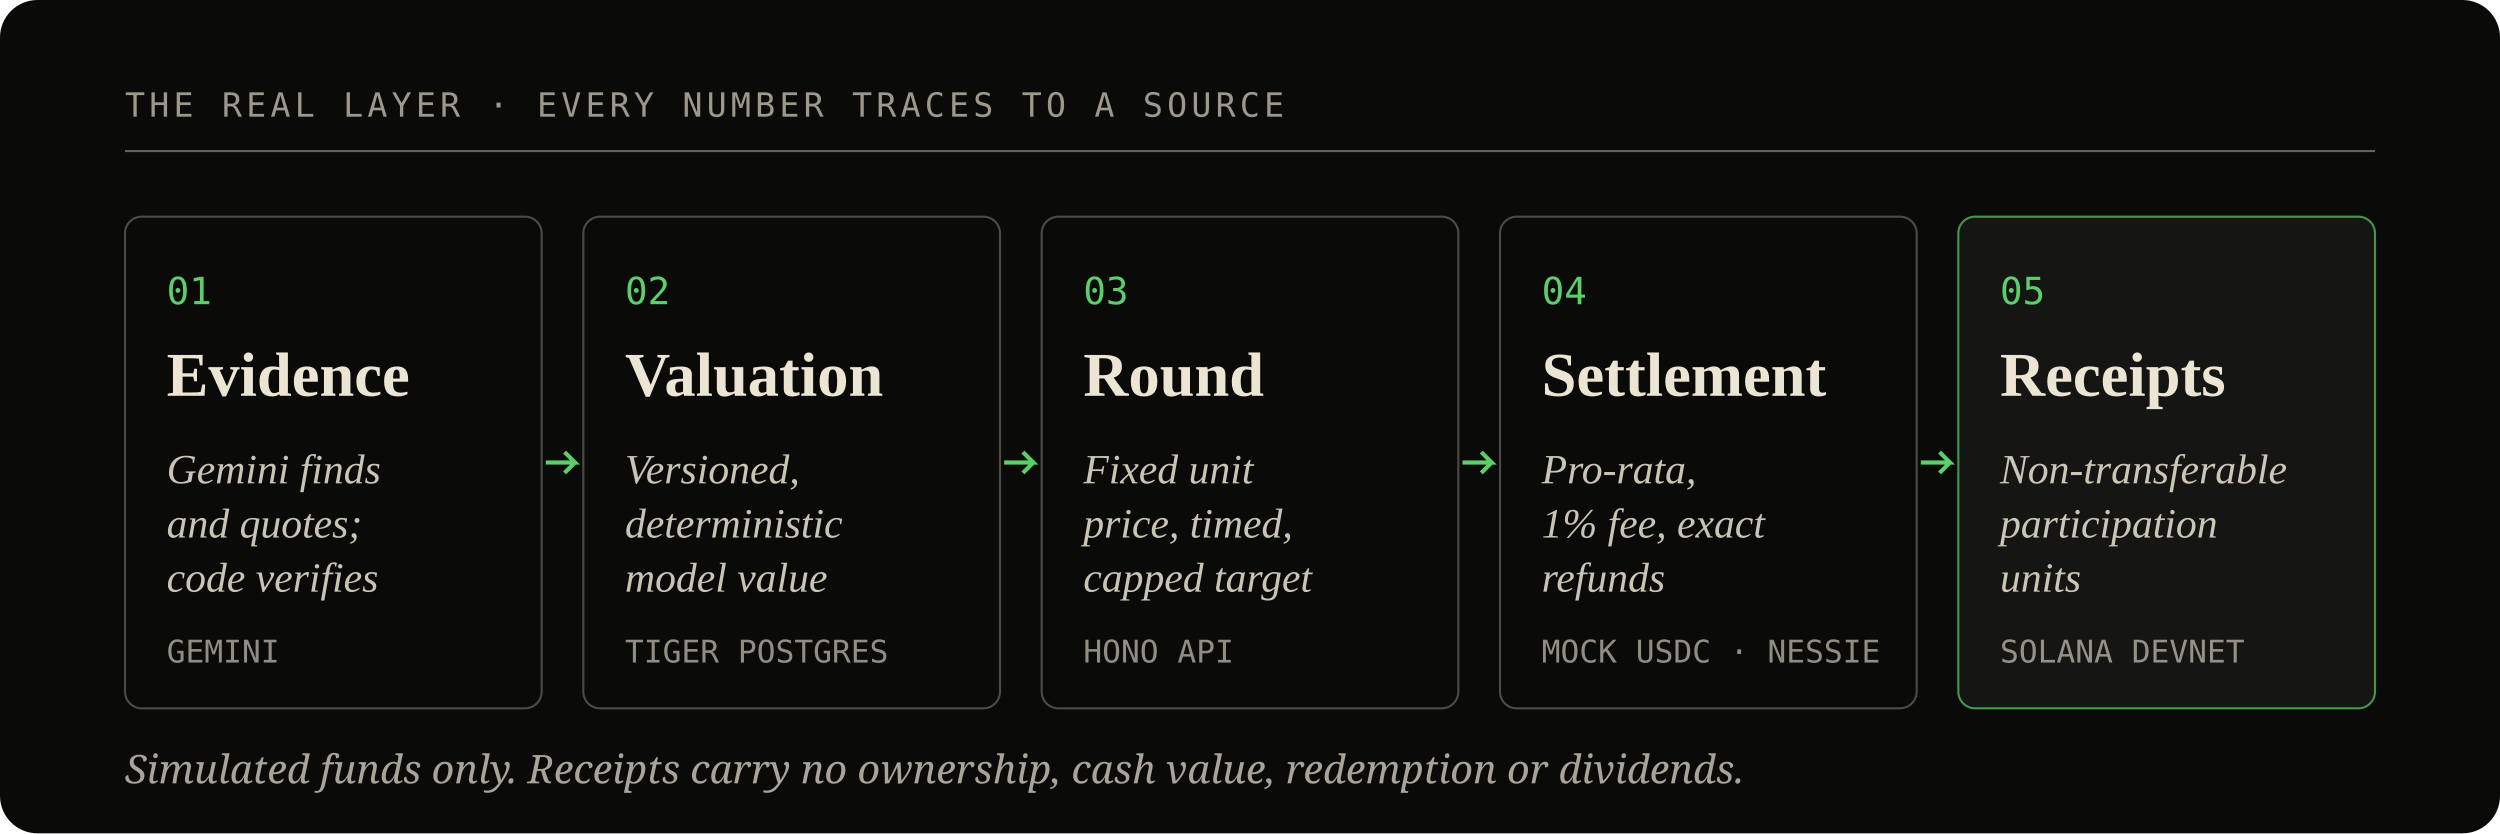
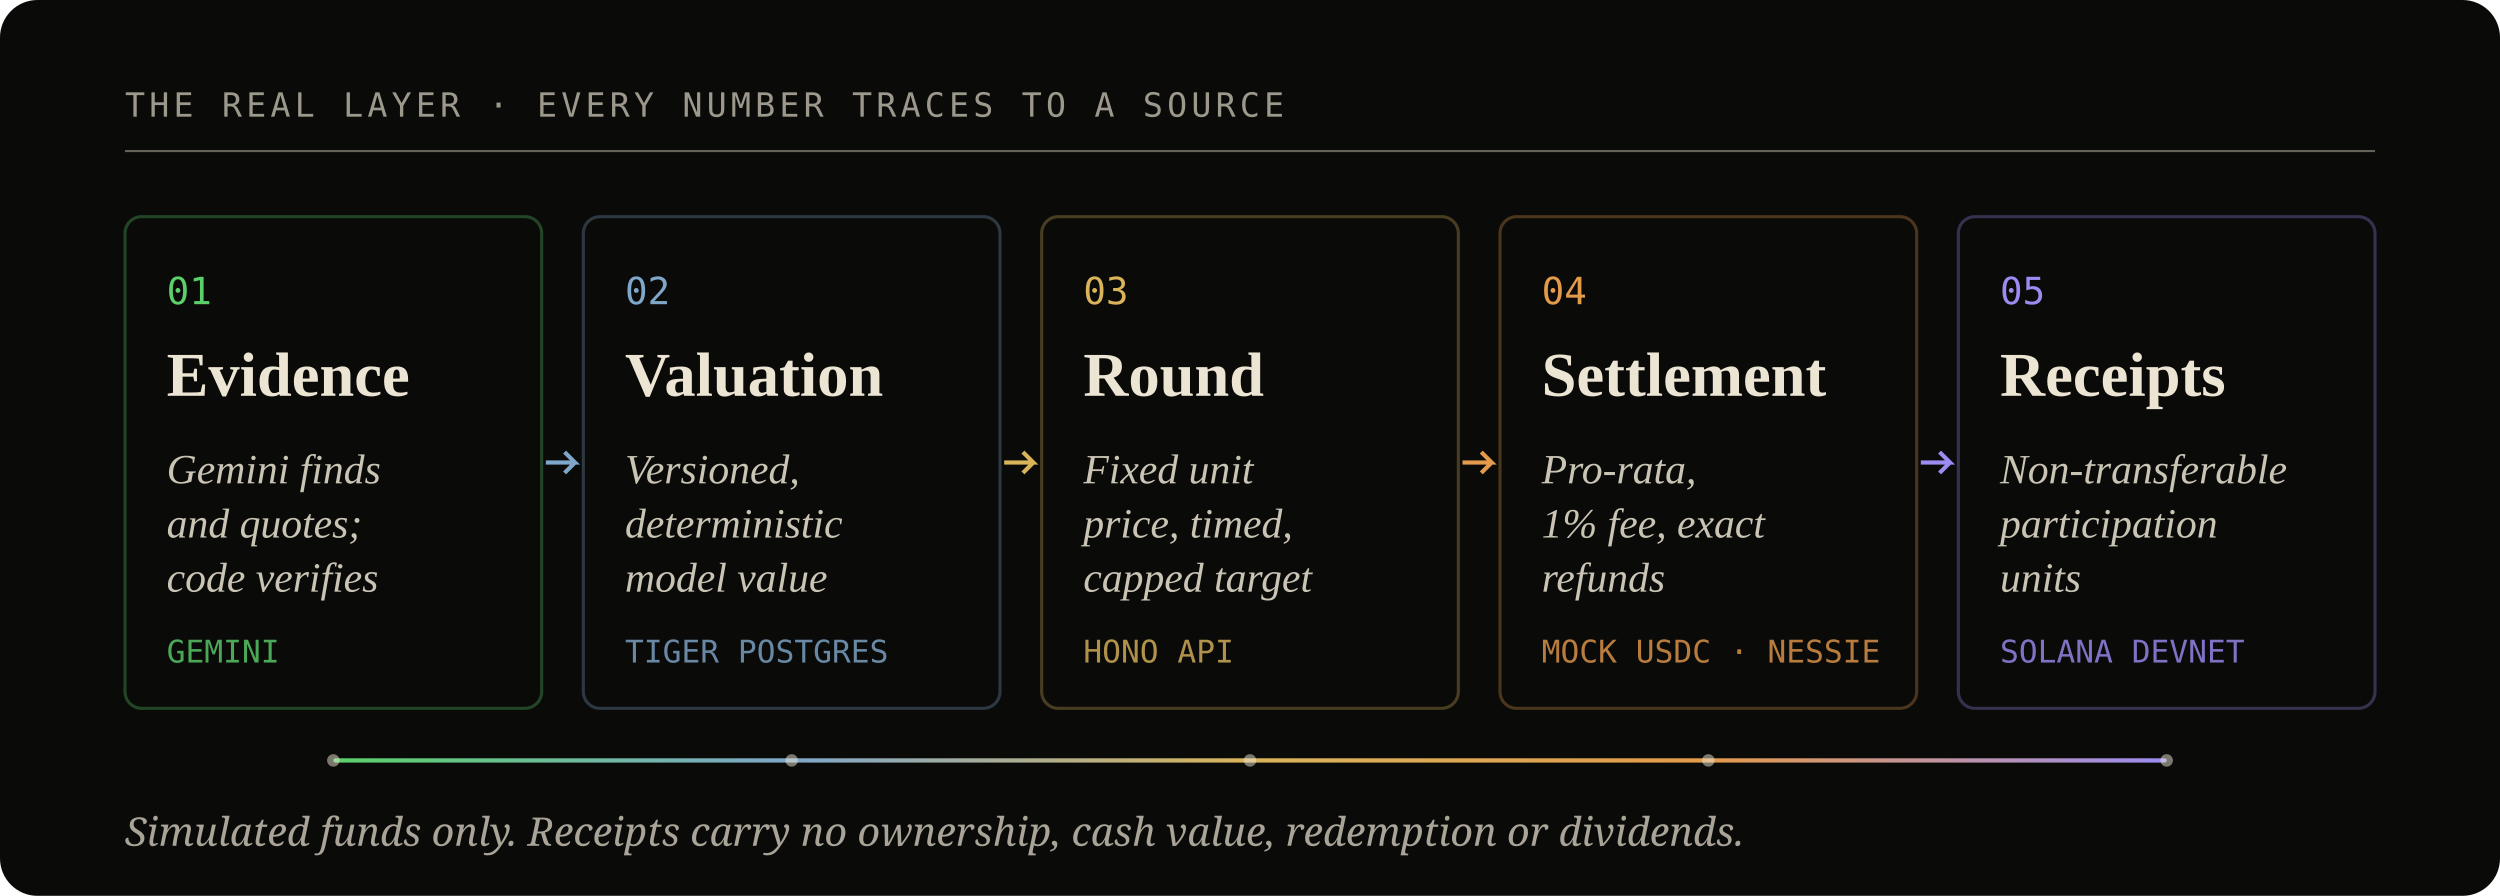
- <svg xmlns="http://www.w3.org/2000/svg" viewBox="0 0 1200 400" role="img" aria-labelledby="t d">
-   <rect width="1200" height="400" rx="18" fill="#0A0A09" />
+ <svg xmlns="http://www.w3.org/2000/svg" viewBox="0 0 1200 430" role="img" aria-labelledby="t d">
+   <style>
+     /* One 7.5 s cycle: a packet travels the rail and each card lights in its own color as the packet passes. */
+     .card{animation:card 7.5s ease-in-out infinite}
+     @keyframes card{0%,26%,100%{stroke-opacity:.3;fill-opacity:0}6%,18%{stroke-opacity:1;fill-opacity:.1}}
+     .num{animation:num 7.5s ease-in-out infinite}
+     @keyframes num{0%,26%,100%{opacity:.7}6%,18%{opacity:1}}
+     .arw{animation:arw 7.5s ease-in-out infinite}
+     @keyframes arw{0%,26%,100%{opacity:.4;transform:none}8%,18%{opacity:1;transform:translateX(3px)}}
+     .c1{animation-delay:.3s}.c2{animation-delay:1.8s}.c3{animation-delay:3.3s}.c4{animation-delay:4.8s}.c5{animation-delay:6.3s}
+     .a1{animation-delay:1.2s}.a2{animation-delay:2.7s}.a3{animation-delay:4.2s}.a4{animation-delay:5.7s}
+     .packet{animation:packet 7.5s cubic-bezier(.6,0,.4,1) infinite}
+     @keyframes packet{
+       0%{transform:translateX(0);opacity:0;fill:#5BD06A}
+       6%{opacity:1}
+       12%{transform:translateX(0);fill:#5BD06A}
+       32%{transform:translateX(220px);fill:#7FA7C9}
+       52%{transform:translateX(440px);fill:#D9B45A}
+       72%{transform:translateX(660px);fill:#E39A4B}
+       92%{transform:translateX(880px);fill:#9C8CF2;opacity:1}
+       100%{transform:translateX(880px);fill:#9C8CF2;opacity:0}}
+     .trail{animation:trail 7.5s cubic-bezier(.6,0,.4,1) infinite}
+     @keyframes trail{0%,12%{transform:scaleX(0)}92%{transform:scaleX(1);opacity:1}100%{transform:scaleX(1);opacity:0}}
+     @media (prefers-reduced-motion: reduce){*{animation:none!important}}
+   </style>
+   <defs>
+     <linearGradient id="rail" x1="160" x2="1040" gradientUnits="userSpaceOnUse">
+       <stop offset="0" stop-color="#5BD06A" />
+       <stop offset=".25" stop-color="#7FA7C9" />
+       <stop offset=".5" stop-color="#D9B45A" />
+       <stop offset=".75" stop-color="#E39A4B" />
+       <stop offset="1" stop-color="#9C8CF2" />
+     </linearGradient>
+     <radialGradient id="halo">
+       <stop offset="0" stop-color="#fff" stop-opacity=".5" />
+       <stop offset="1" stop-color="#fff" stop-opacity="0" />
+     </radialGradient>
+   </defs>
+   <rect width="1200" height="430" rx="18" fill="#0A0A09" />
  <g font-family="ui-monospace, SFMono-Regular, Menlo, Consolas, monospace" font-size="16" letter-spacing="2" fill="#ECE5D3" opacity=".65">
    <text x="60" y="56">THE REAL LAYER · EVERY NUMBER TRACES TO A SOURCE</text>
  </g>
  <rect x="60" y="72" width="1080" height="1" fill="#ECE5D3" opacity=".4" />
  <g font-family="Georgia, 'Times New Roman', Times, serif" fill="#ECE5D3">
    <g>
-       <rect x="60" y="104" width="200" height="236" rx="8" fill="none" stroke="#ECE5D3" stroke-opacity=".3" />
-       <text x="80" y="146" font-family="ui-monospace, Menlo, monospace" font-size="18" fill="#5BD06A">01</text>
+       <rect class="card c1" x="60" y="104" width="200" height="236" rx="8" fill="#5BD06A" fill-opacity="0" stroke="#5BD06A" stroke-opacity=".3" stroke-width="1.5" />
+       <text class="num c1" x="80" y="146" font-family="ui-monospace, Menlo, monospace" font-size="18" fill="#5BD06A">01</text>
      <text x="80" y="190" font-size="30" font-weight="700">Evidence</text>
      <text x="80" y="232" font-size="20" font-style="italic" opacity=".85">Gemini finds</text>
      <text x="80" y="258" font-size="20" font-style="italic" opacity=".85">and quotes;</text>
      <text x="80" y="284" font-size="20" font-style="italic" opacity=".85">code verifies</text>
-       <text x="80" y="318" font-family="ui-monospace, Menlo, monospace" font-size="15" opacity=".6">GEMINI</text>
+       <text x="80" y="318" font-family="ui-monospace, Menlo, monospace" font-size="15" fill="#5BD06A" opacity=".8">GEMINI</text>
    </g>
    <g>
-       <rect x="280" y="104" width="200" height="236" rx="8" fill="none" stroke="#ECE5D3" stroke-opacity=".3" />
-       <text x="300" y="146" font-family="ui-monospace, Menlo, monospace" font-size="18" fill="#5BD06A">02</text>
+       <rect class="card c2" x="280" y="104" width="200" height="236" rx="8" fill="#7FA7C9" fill-opacity="0" stroke="#7FA7C9" stroke-opacity=".3" stroke-width="1.5" />
+       <text class="num c2" x="300" y="146" font-family="ui-monospace, Menlo, monospace" font-size="18" fill="#7FA7C9">02</text>
      <text x="300" y="190" font-size="30" font-weight="700">Valuation</text>
      <text x="300" y="232" font-size="20" font-style="italic" opacity=".85">Versioned,</text>
      <text x="300" y="258" font-size="20" font-style="italic" opacity=".85">deterministic</text>
      <text x="300" y="284" font-size="20" font-style="italic" opacity=".85">model value</text>
-       <text x="300" y="318" font-family="ui-monospace, Menlo, monospace" font-size="15" opacity=".6">TIGER POSTGRES</text>
+       <text x="300" y="318" font-family="ui-monospace, Menlo, monospace" font-size="15" fill="#7FA7C9" opacity=".8">TIGER POSTGRES</text>
    </g>
    <g>
-       <rect x="500" y="104" width="200" height="236" rx="8" fill="none" stroke="#ECE5D3" stroke-opacity=".3" />
-       <text x="520" y="146" font-family="ui-monospace, Menlo, monospace" font-size="18" fill="#5BD06A">03</text>
+       <rect class="card c3" x="500" y="104" width="200" height="236" rx="8" fill="#D9B45A" fill-opacity="0" stroke="#D9B45A" stroke-opacity=".3" stroke-width="1.5" />
+       <text class="num c3" x="520" y="146" font-family="ui-monospace, Menlo, monospace" font-size="18" fill="#D9B45A">03</text>
      <text x="520" y="190" font-size="30" font-weight="700">Round</text>
      <text x="520" y="232" font-size="20" font-style="italic" opacity=".85">Fixed unit</text>
      <text x="520" y="258" font-size="20" font-style="italic" opacity=".85">price, timed,</text>
      <text x="520" y="284" font-size="20" font-style="italic" opacity=".85">capped target</text>
-       <text x="520" y="318" font-family="ui-monospace, Menlo, monospace" font-size="15" opacity=".6">HONO API</text>
+       <text x="520" y="318" font-family="ui-monospace, Menlo, monospace" font-size="15" fill="#D9B45A" opacity=".8">HONO API</text>
    </g>
    <g>
-       <rect x="720" y="104" width="200" height="236" rx="8" fill="none" stroke="#ECE5D3" stroke-opacity=".3" />
-       <text x="740" y="146" font-family="ui-monospace, Menlo, monospace" font-size="18" fill="#5BD06A">04</text>
+       <rect class="card c4" x="720" y="104" width="200" height="236" rx="8" fill="#E39A4B" fill-opacity="0" stroke="#E39A4B" stroke-opacity=".3" stroke-width="1.5" />
+       <text class="num c4" x="740" y="146" font-family="ui-monospace, Menlo, monospace" font-size="18" fill="#E39A4B">04</text>
      <text x="740" y="190" font-size="30" font-weight="700">Settlement</text>
      <text x="740" y="232" font-size="20" font-style="italic" opacity=".85">Pro-rata,</text>
      <text x="740" y="258" font-size="20" font-style="italic" opacity=".85">1% fee, exact</text>
      <text x="740" y="284" font-size="20" font-style="italic" opacity=".85">refunds</text>
-       <text x="740" y="318" font-family="ui-monospace, Menlo, monospace" font-size="15" opacity=".6">MOCK USDC · NESSIE</text>
+       <text x="740" y="318" font-family="ui-monospace, Menlo, monospace" font-size="15" fill="#E39A4B" opacity=".8">MOCK USDC · NESSIE</text>
    </g>
    <g>
-       <rect x="940" y="104" width="200" height="236" rx="8" fill="#ECE5D3" fill-opacity=".05" stroke="#5BD06A" stroke-opacity=".7" />
-       <text x="960" y="146" font-family="ui-monospace, Menlo, monospace" font-size="18" fill="#5BD06A">05</text>
+       <rect class="card c5" x="940" y="104" width="200" height="236" rx="8" fill="#9C8CF2" fill-opacity="0" stroke="#9C8CF2" stroke-opacity=".3" stroke-width="1.5" />
+       <text class="num c5" x="960" y="146" font-family="ui-monospace, Menlo, monospace" font-size="18" fill="#9C8CF2">05</text>
      <text x="960" y="190" font-size="30" font-weight="700">Receipts</text>
      <text x="960" y="232" font-size="20" font-style="italic" opacity=".85">Non-transferable</text>
      <text x="960" y="258" font-size="20" font-style="italic" opacity=".85">participation</text>
      <text x="960" y="284" font-size="20" font-style="italic" opacity=".85">units</text>
-       <text x="960" y="318" font-family="ui-monospace, Menlo, monospace" font-size="15" opacity=".6">SOLANA DEVNET</text>
+       <text x="960" y="318" font-family="ui-monospace, Menlo, monospace" font-size="15" fill="#9C8CF2" opacity=".8">SOLANA DEVNET</text>
    </g>
  </g>
-   <g fill="#5BD06A">
-     <path d="M262 222 l14 0 l-5 -5 M276 222 l-5 5" stroke="#5BD06A" stroke-width="2" fill="none" />
-     <path d="M482 222 l14 0 l-5 -5 M496 222 l-5 5" stroke="#5BD06A" stroke-width="2" fill="none" />
-     <path d="M702 222 l14 0 l-5 -5 M716 222 l-5 5" stroke="#5BD06A" stroke-width="2" fill="none" />
-     <path d="M922 222 l14 0 l-5 -5 M936 222 l-5 5" stroke="#5BD06A" stroke-width="2" fill="none" />
+   <g fill="none" stroke-width="2">
+     <path class="arw a1" d="M262 222 l14 0 l-5 -5 M276 222 l-5 5" stroke="#7FA7C9" />
+     <path class="arw a2" d="M482 222 l14 0 l-5 -5 M496 222 l-5 5" stroke="#D9B45A" />
+     <path class="arw a3" d="M702 222 l14 0 l-5 -5 M716 222 l-5 5" stroke="#E39A4B" />
+     <path class="arw a4" d="M922 222 l14 0 l-5 -5 M936 222 l-5 5" stroke="#9C8CF2" />
  </g>
-   <text x="60" y="376" font-family="Georgia, serif" font-style="italic" font-size="19" fill="#ECE5D3" opacity=".7">Simulated funds only. Receipts carry no ownership, cash value, redemption or dividends.</text>
+   <rect x="160" y="364" width="880" height="2" rx="1" fill="url(#rail)" opacity=".25" />
+   <rect class="trail" x="160" y="364" width="880" height="2" rx="1" fill="url(#rail)" style="transform-origin:160px 365px" />
+   <g fill="#ECE5D3" opacity=".5">
+     <circle cx="160" cy="365" r="3" />
+     <circle cx="380" cy="365" r="3" />
+     <circle cx="600" cy="365" r="3" />
+     <circle cx="820" cy="365" r="3" />
+     <circle cx="1040" cy="365" r="3" />
+   </g>
+   <g class="packet" fill="#5BD06A" opacity="0">
+     <circle cx="160" cy="365" r="16" fill="url(#halo)" />
+     <circle cx="160" cy="365" r="6" />
+   </g>
+   <text x="60" y="406" font-family="Georgia, serif" font-style="italic" font-size="19" fill="#ECE5D3" opacity=".7">Simulated funds only. Receipts carry no ownership, cash value, redemption or dividends.</text>
</svg>
